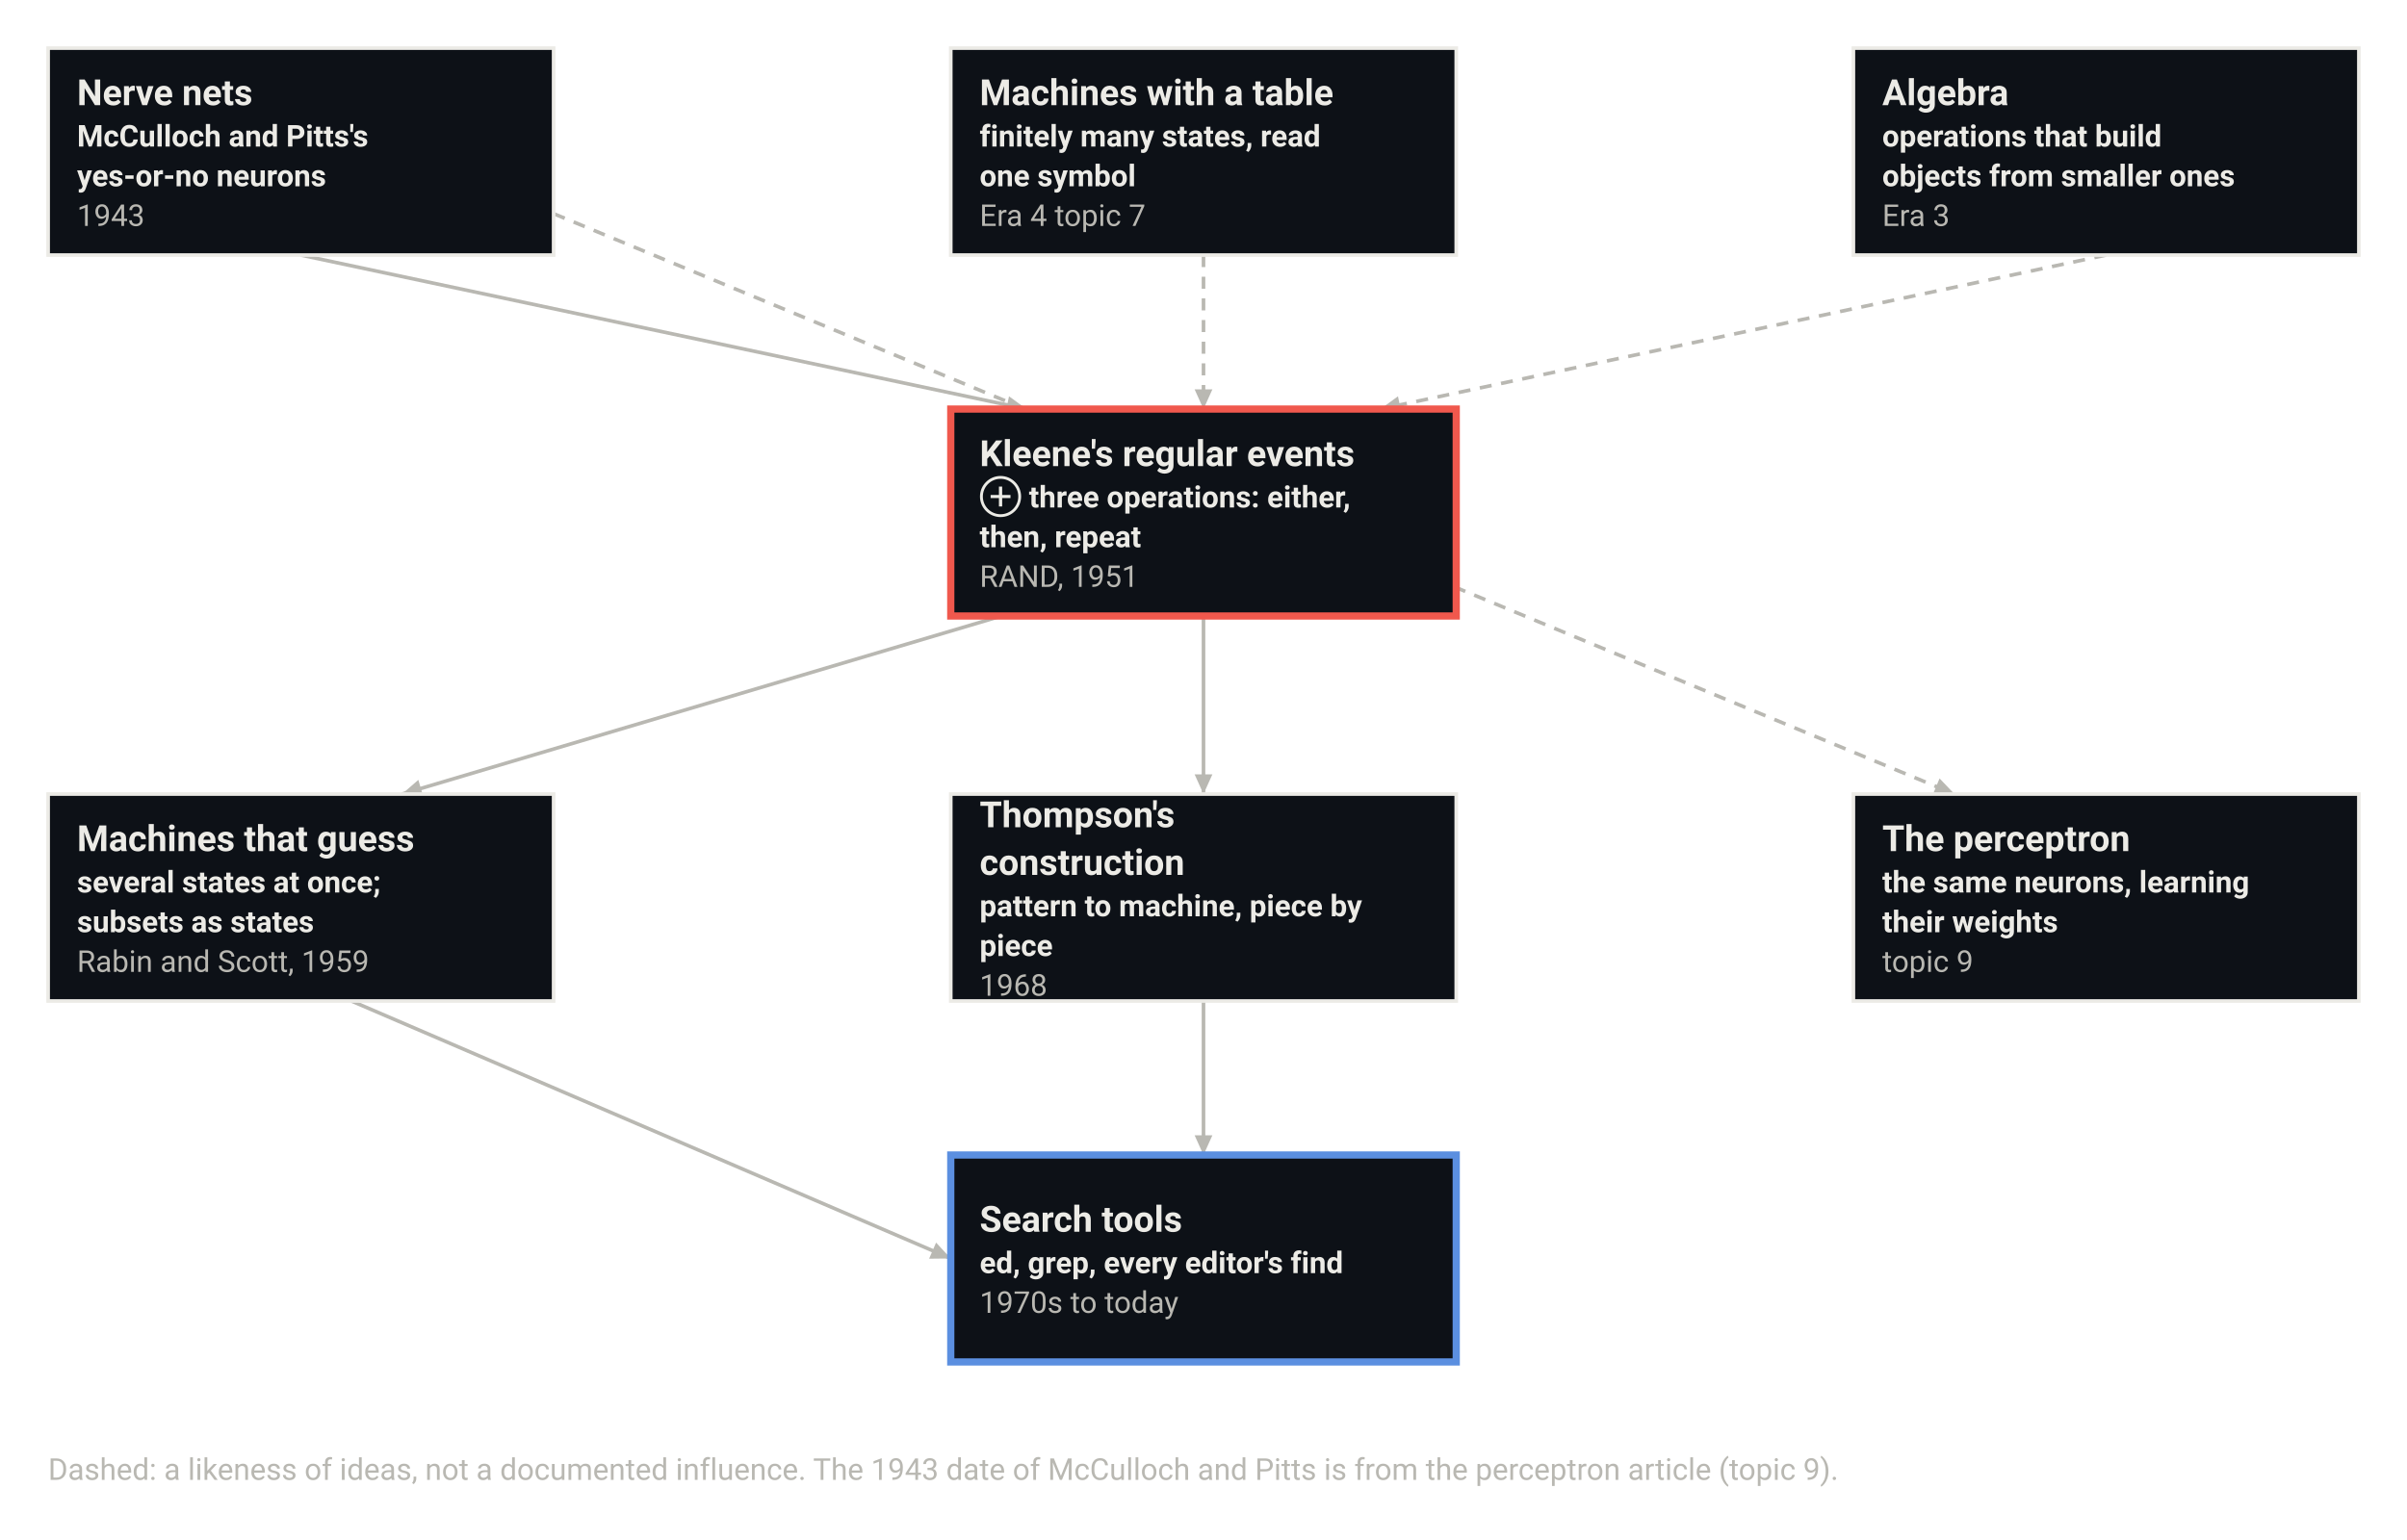
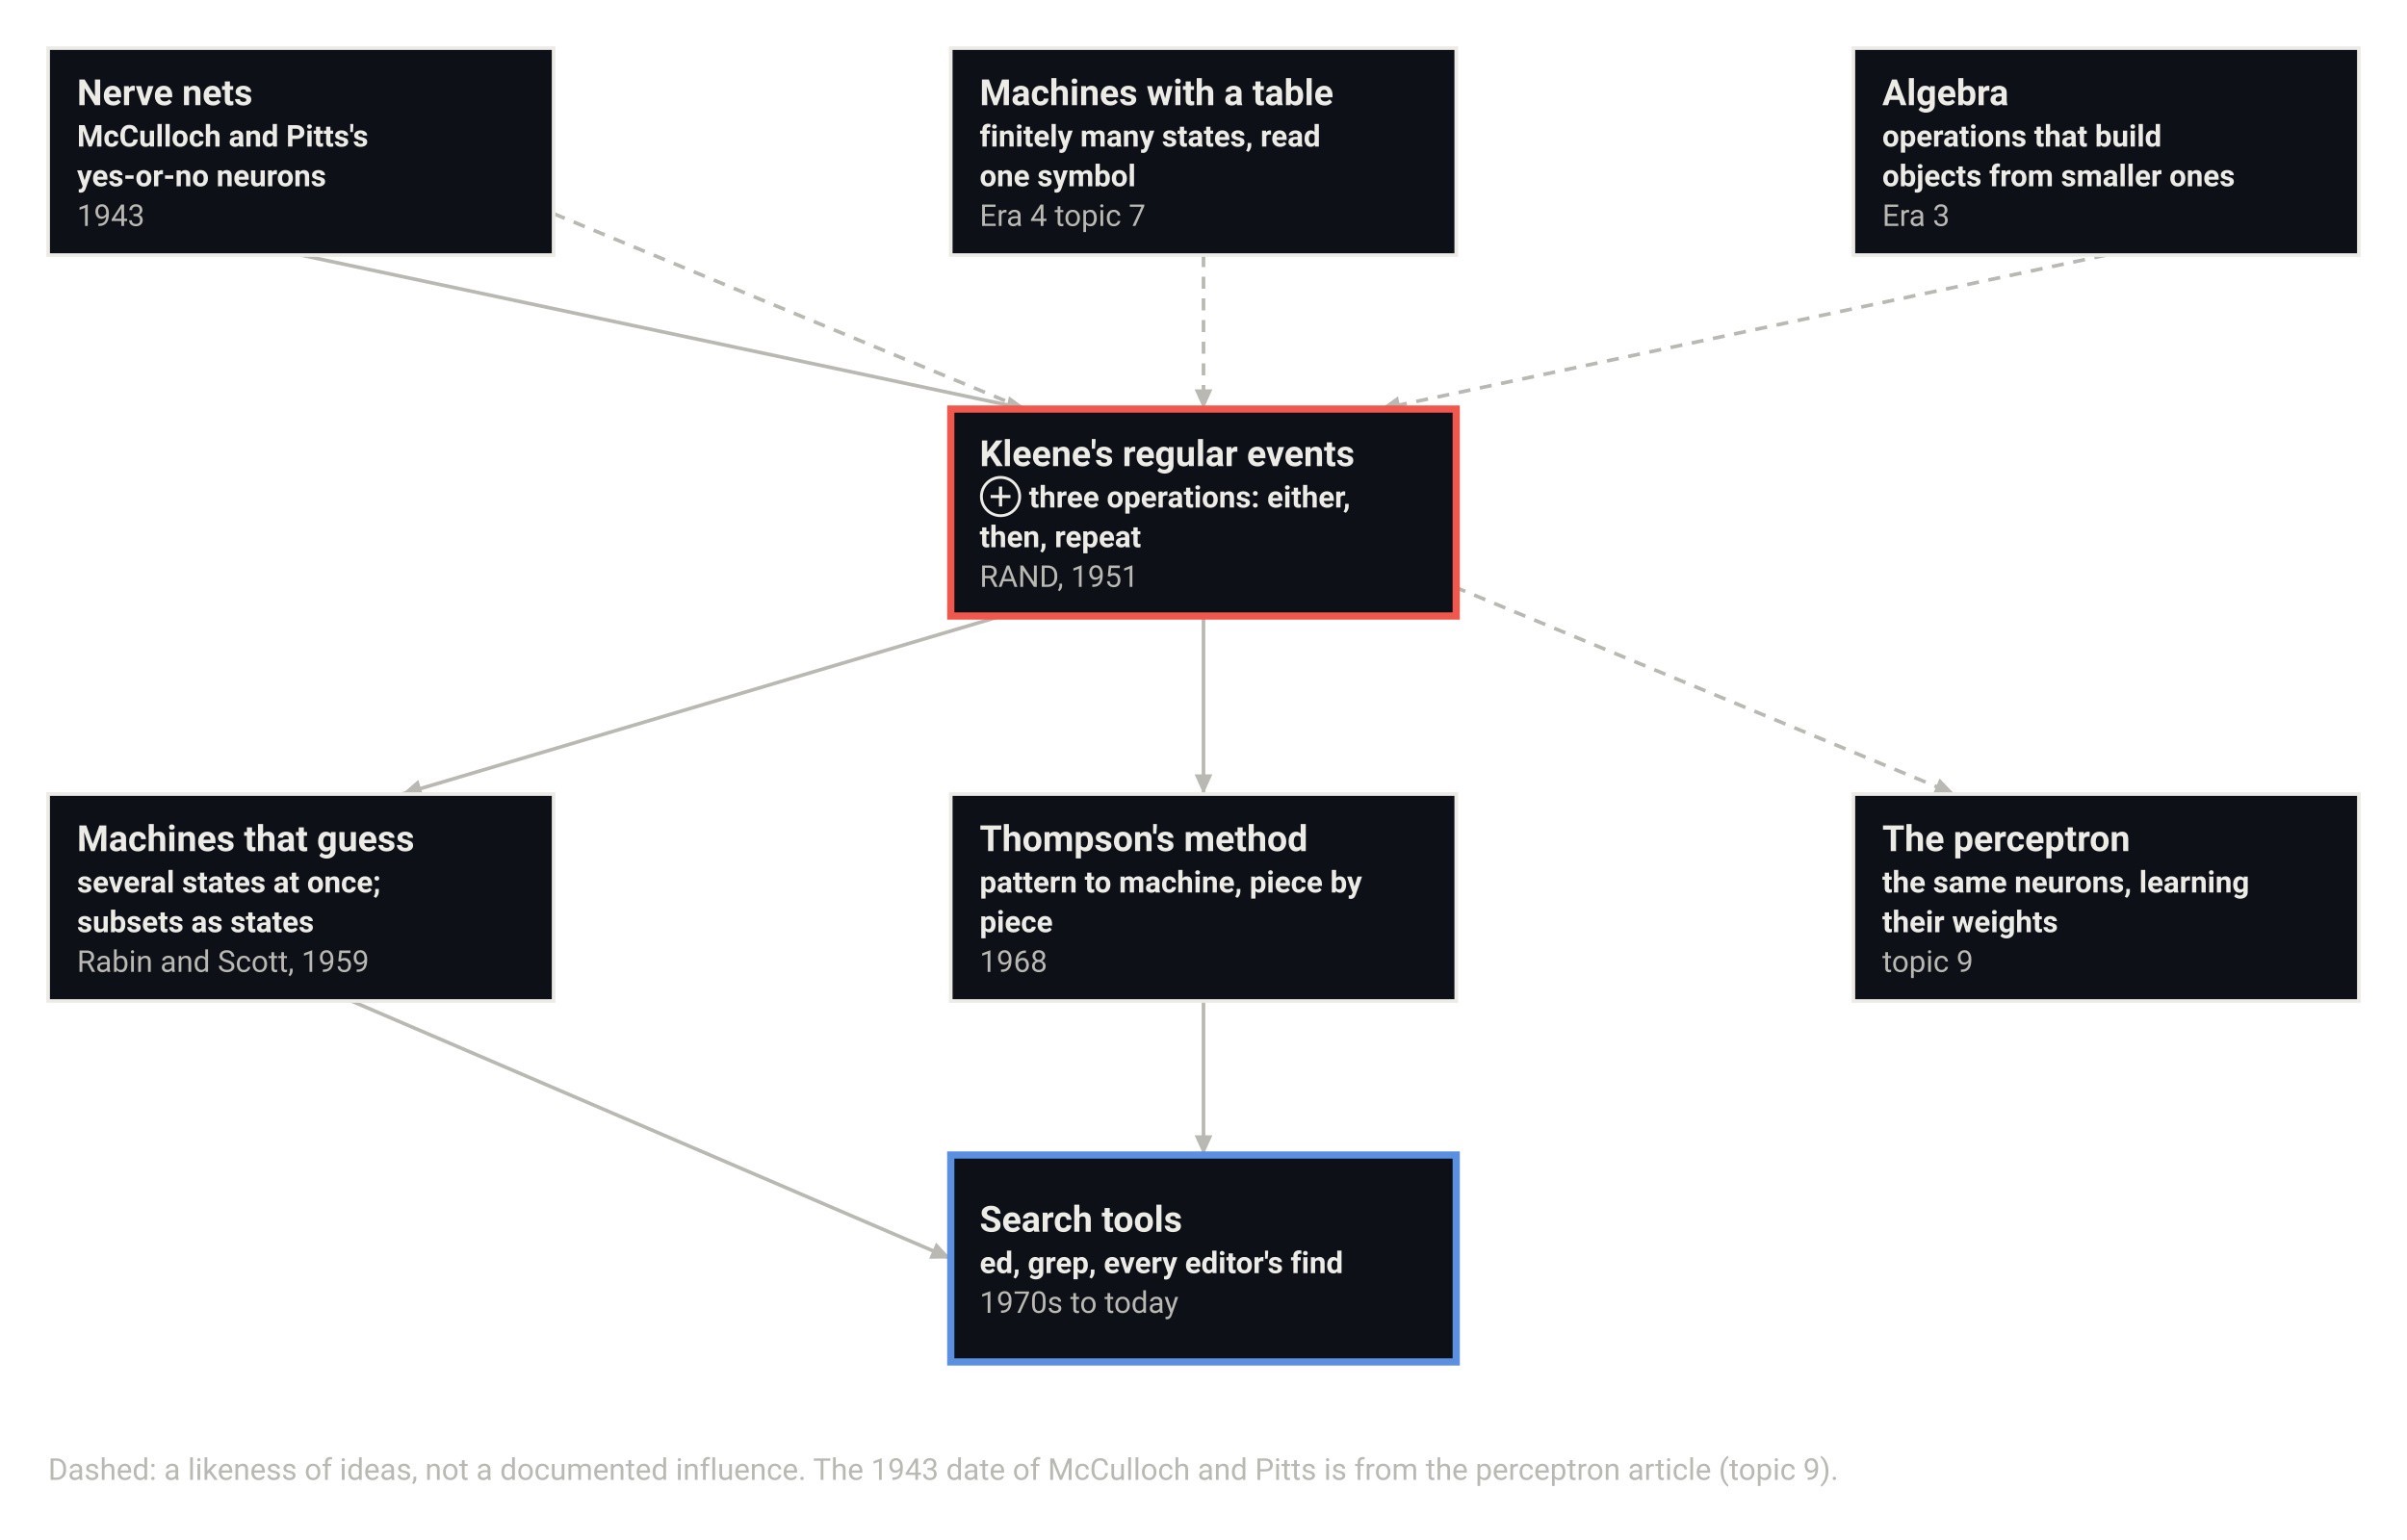
<svg xmlns="http://www.w3.org/2000/svg" viewBox="0 0 1000 640" width="1000" height="640" role="img" aria-label="How regular expressions combined older ideas, and where they led" style="font-family:system-ui,-apple-system,'Segoe UI',Roboto,Arial,sans-serif">
  <line x1="125.0" y1="106.0" x2="426.5" y2="170.0" style="stroke:#b9b8b2;stroke-width:1.5" />
  <polygon points="426.5,170.0 417.7,171.9 419.2,164.7" style="fill:#b9b8b2" />
  <line x1="500.0" y1="106.0" x2="500.0" y2="170.0" style="stroke:#b9b8b2;stroke-width:1.5;stroke-dasharray:5 4" />
  <polygon points="500.0,170.0 496.3,161.8 503.7,161.8" style="fill:#b9b8b2" />
  <line x1="875.0" y1="106.0" x2="573.5" y2="170.0" style="stroke:#b9b8b2;stroke-width:1.5;stroke-dasharray:5 4" />
  <polygon points="573.5,170.0 580.8,164.7 582.3,171.9" style="fill:#b9b8b2" />
  <line x1="416.0" y1="256.0" x2="167.0" y2="330.0" style="stroke:#b9b8b2;stroke-width:1.5" />
  <polygon points="167.0,330.0 173.8,324.1 175.9,331.2" style="fill:#b9b8b2" />
  <line x1="500.0" y1="256.0" x2="500.0" y2="330.0" style="stroke:#b9b8b2;stroke-width:1.5" />
  <polygon points="500.0,330.0 496.3,321.8 503.7,321.8" style="fill:#b9b8b2" />
  <line x1="230.0" y1="88.8" x2="812.0" y2="330.0" style="stroke:#b9b8b2;stroke-width:1.5;stroke-dasharray:5 4" />
  <polygon points="812.0,330.0 803.0,330.2 805.8,323.5" style="fill:#b9b8b2" />
  <line x1="146.0" y1="416.0" x2="395.0" y2="523.0" style="stroke:#b9b8b2;stroke-width:1.5" />
  <polygon points="395.0,523.0 386.0,523.1 388.9,516.4" style="fill:#b9b8b2" />
  <line x1="500.0" y1="416.0" x2="500.0" y2="480.0" style="stroke:#b9b8b2;stroke-width:1.5" />
  <polygon points="500.0,480.0 496.3,471.8 503.7,471.8" style="fill:#b9b8b2" />
  <rect x="20" y="20" width="210" height="86" style="fill:#0d1117;stroke:#ecebe6;stroke-width:1.5" />
  <text x="32.0" y="43.7" text-anchor="start" style="fill:#ecebe6;font-size:15px;font-weight:700">Nerve nets</text>
  <text x="32.0" y="60.9" text-anchor="start" style="fill:#ecebe6;font-size:12.5px;font-weight:600">McCulloch and Pitts's</text>
  <text x="32.0" y="77.4" text-anchor="start" style="fill:#ecebe6;font-size:12.5px;font-weight:600">yes-or-no neurons</text>
  <text x="32.0" y="93.9" text-anchor="start" style="fill:#b9b8b2;font-size:12.5px;font-weight:400">1943</text>
  <rect x="395" y="20" width="210" height="86" style="fill:#0d1117;stroke:#ecebe6;stroke-width:1.5" />
  <text x="407.0" y="43.7" text-anchor="start" style="fill:#ecebe6;font-size:15px;font-weight:700">Machines with a table</text>
  <text x="407.0" y="60.9" text-anchor="start" style="fill:#ecebe6;font-size:12.5px;font-weight:600">finitely many states, read</text>
  <text x="407.0" y="77.4" text-anchor="start" style="fill:#ecebe6;font-size:12.5px;font-weight:600">one symbol</text>
  <text x="407.0" y="93.9" text-anchor="start" style="fill:#b9b8b2;font-size:12.5px;font-weight:400">Era 4 topic 7</text>
  <rect x="770" y="20" width="210" height="86" style="fill:#0d1117;stroke:#ecebe6;stroke-width:1.5" />
  <text x="782.0" y="43.7" text-anchor="start" style="fill:#ecebe6;font-size:15px;font-weight:700">Algebra</text>
  <text x="782.0" y="60.9" text-anchor="start" style="fill:#ecebe6;font-size:12.5px;font-weight:600">operations that build</text>
  <text x="782.0" y="77.4" text-anchor="start" style="fill:#ecebe6;font-size:12.5px;font-weight:600">objects from smaller ones</text>
  <text x="782.0" y="93.9" text-anchor="start" style="fill:#b9b8b2;font-size:12.5px;font-weight:400">Era 3</text>
  <rect x="395" y="170" width="210" height="86" style="fill:#0d1117;stroke:#f0584d;stroke-width:3" />
  <text x="407.0" y="193.7" text-anchor="start" style="fill:#ecebe6;font-size:15px;font-weight:700">Kleene's regular events</text>
  <text x="407.0" y="210.9" text-anchor="start" style="fill:#ecebe6;font-size:12.5px;font-weight:600">⊕ three operations: either,</text>
  <text x="407.0" y="227.4" text-anchor="start" style="fill:#ecebe6;font-size:12.5px;font-weight:600">then, repeat</text>
  <text x="407.0" y="243.9" text-anchor="start" style="fill:#b9b8b2;font-size:12.5px;font-weight:400">RAND, 1951</text>
  <rect x="20" y="330" width="210" height="86" style="fill:#0d1117;stroke:#ecebe6;stroke-width:1.5" />
  <text x="32.0" y="353.7" text-anchor="start" style="fill:#ecebe6;font-size:15px;font-weight:700">Machines that guess</text>
  <text x="32.0" y="370.9" text-anchor="start" style="fill:#ecebe6;font-size:12.5px;font-weight:600">several states at once;</text>
  <text x="32.0" y="387.4" text-anchor="start" style="fill:#ecebe6;font-size:12.5px;font-weight:600">subsets as states</text>
  <text x="32.0" y="403.9" text-anchor="start" style="fill:#b9b8b2;font-size:12.5px;font-weight:400">Rabin and Scott, 1959</text>
  <rect x="395" y="330" width="210" height="86" style="fill:#0d1117;stroke:#ecebe6;stroke-width:1.5" />
-   <text x="407.0" y="343.8" text-anchor="start" style="fill:#ecebe6;font-size:15px;font-weight:700">Thompson's</text>
-   <text x="407.0" y="363.6" text-anchor="start" style="fill:#ecebe6;font-size:15px;font-weight:700">construction</text>
-   <text x="407.0" y="380.8" text-anchor="start" style="fill:#ecebe6;font-size:12.5px;font-weight:600">pattern to machine, piece by</text>
-   <text x="407.0" y="397.3" text-anchor="start" style="fill:#ecebe6;font-size:12.5px;font-weight:600">piece</text>
-   <text x="407.0" y="413.8" text-anchor="start" style="fill:#b9b8b2;font-size:12.5px;font-weight:400">1968</text>
+   <text x="407.0" y="353.7" text-anchor="start" style="fill:#ecebe6;font-size:15px;font-weight:700">Thompson's method</text>
+   <text x="407.0" y="370.9" text-anchor="start" style="fill:#ecebe6;font-size:12.5px;font-weight:600">pattern to machine, piece by</text>
+   <text x="407.0" y="387.4" text-anchor="start" style="fill:#ecebe6;font-size:12.5px;font-weight:600">piece</text>
+   <text x="407.0" y="403.9" text-anchor="start" style="fill:#b9b8b2;font-size:12.5px;font-weight:400">1968</text>
  <rect x="770" y="330" width="210" height="86" style="fill:#0d1117;stroke:#ecebe6;stroke-width:1.5" />
  <text x="782.0" y="353.7" text-anchor="start" style="fill:#ecebe6;font-size:15px;font-weight:700">The perceptron</text>
  <text x="782.0" y="370.9" text-anchor="start" style="fill:#ecebe6;font-size:12.5px;font-weight:600">the same neurons, learning</text>
  <text x="782.0" y="387.4" text-anchor="start" style="fill:#ecebe6;font-size:12.5px;font-weight:600">their weights</text>
  <text x="782.0" y="403.9" text-anchor="start" style="fill:#b9b8b2;font-size:12.5px;font-weight:400">topic 9</text>
  <rect x="395" y="480" width="210" height="86" style="fill:#0d1117;stroke:#5b8fe0;stroke-width:3" />
  <text x="407.0" y="511.9" text-anchor="start" style="fill:#ecebe6;font-size:15px;font-weight:700">Search tools</text>
  <text x="407.0" y="529.1" text-anchor="start" style="fill:#ecebe6;font-size:12.5px;font-weight:600">ed, grep, every editor's find</text>
  <text x="407.0" y="545.6" text-anchor="start" style="fill:#b9b8b2;font-size:12.5px;font-weight:400">1970s to today</text>
  <text x="20.0" y="615.0" text-anchor="start" style="fill:#b9b8b2;font-size:12.5px;font-weight:400">Dashed: a likeness of ideas, not a documented influence. The 1943 date of McCulloch and Pitts is from the perceptron article (topic 9).</text>
</svg>
